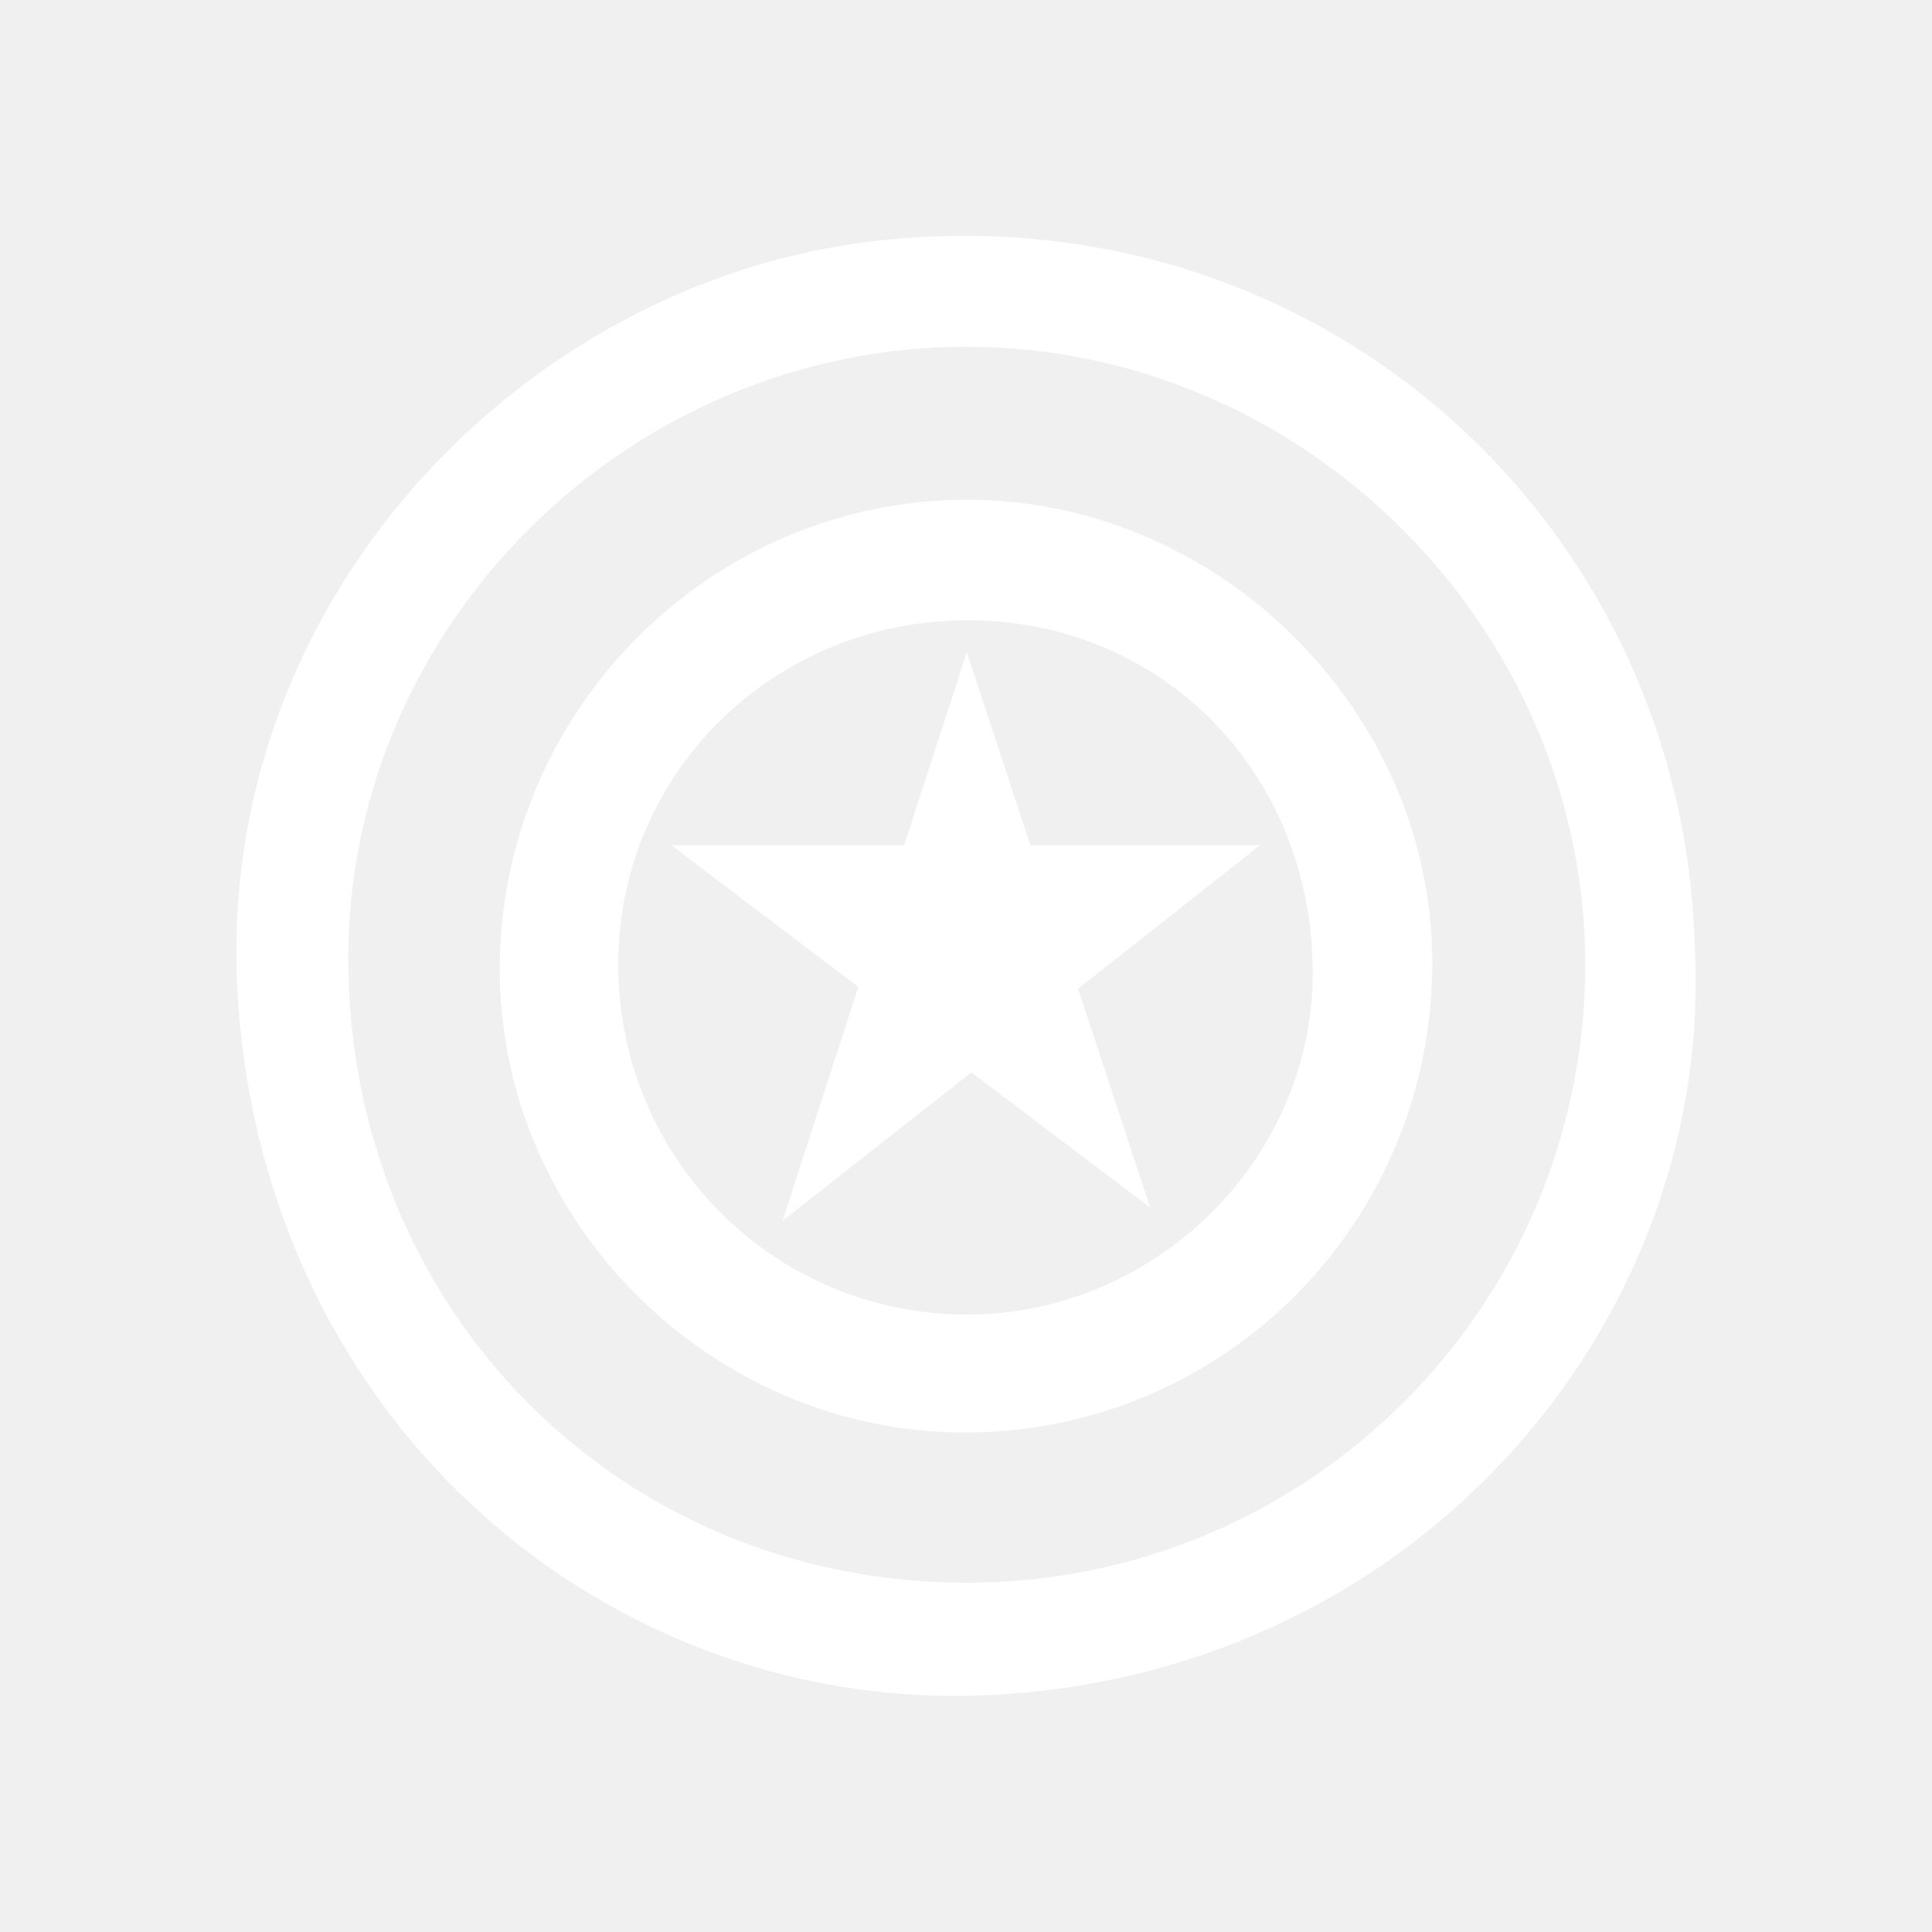
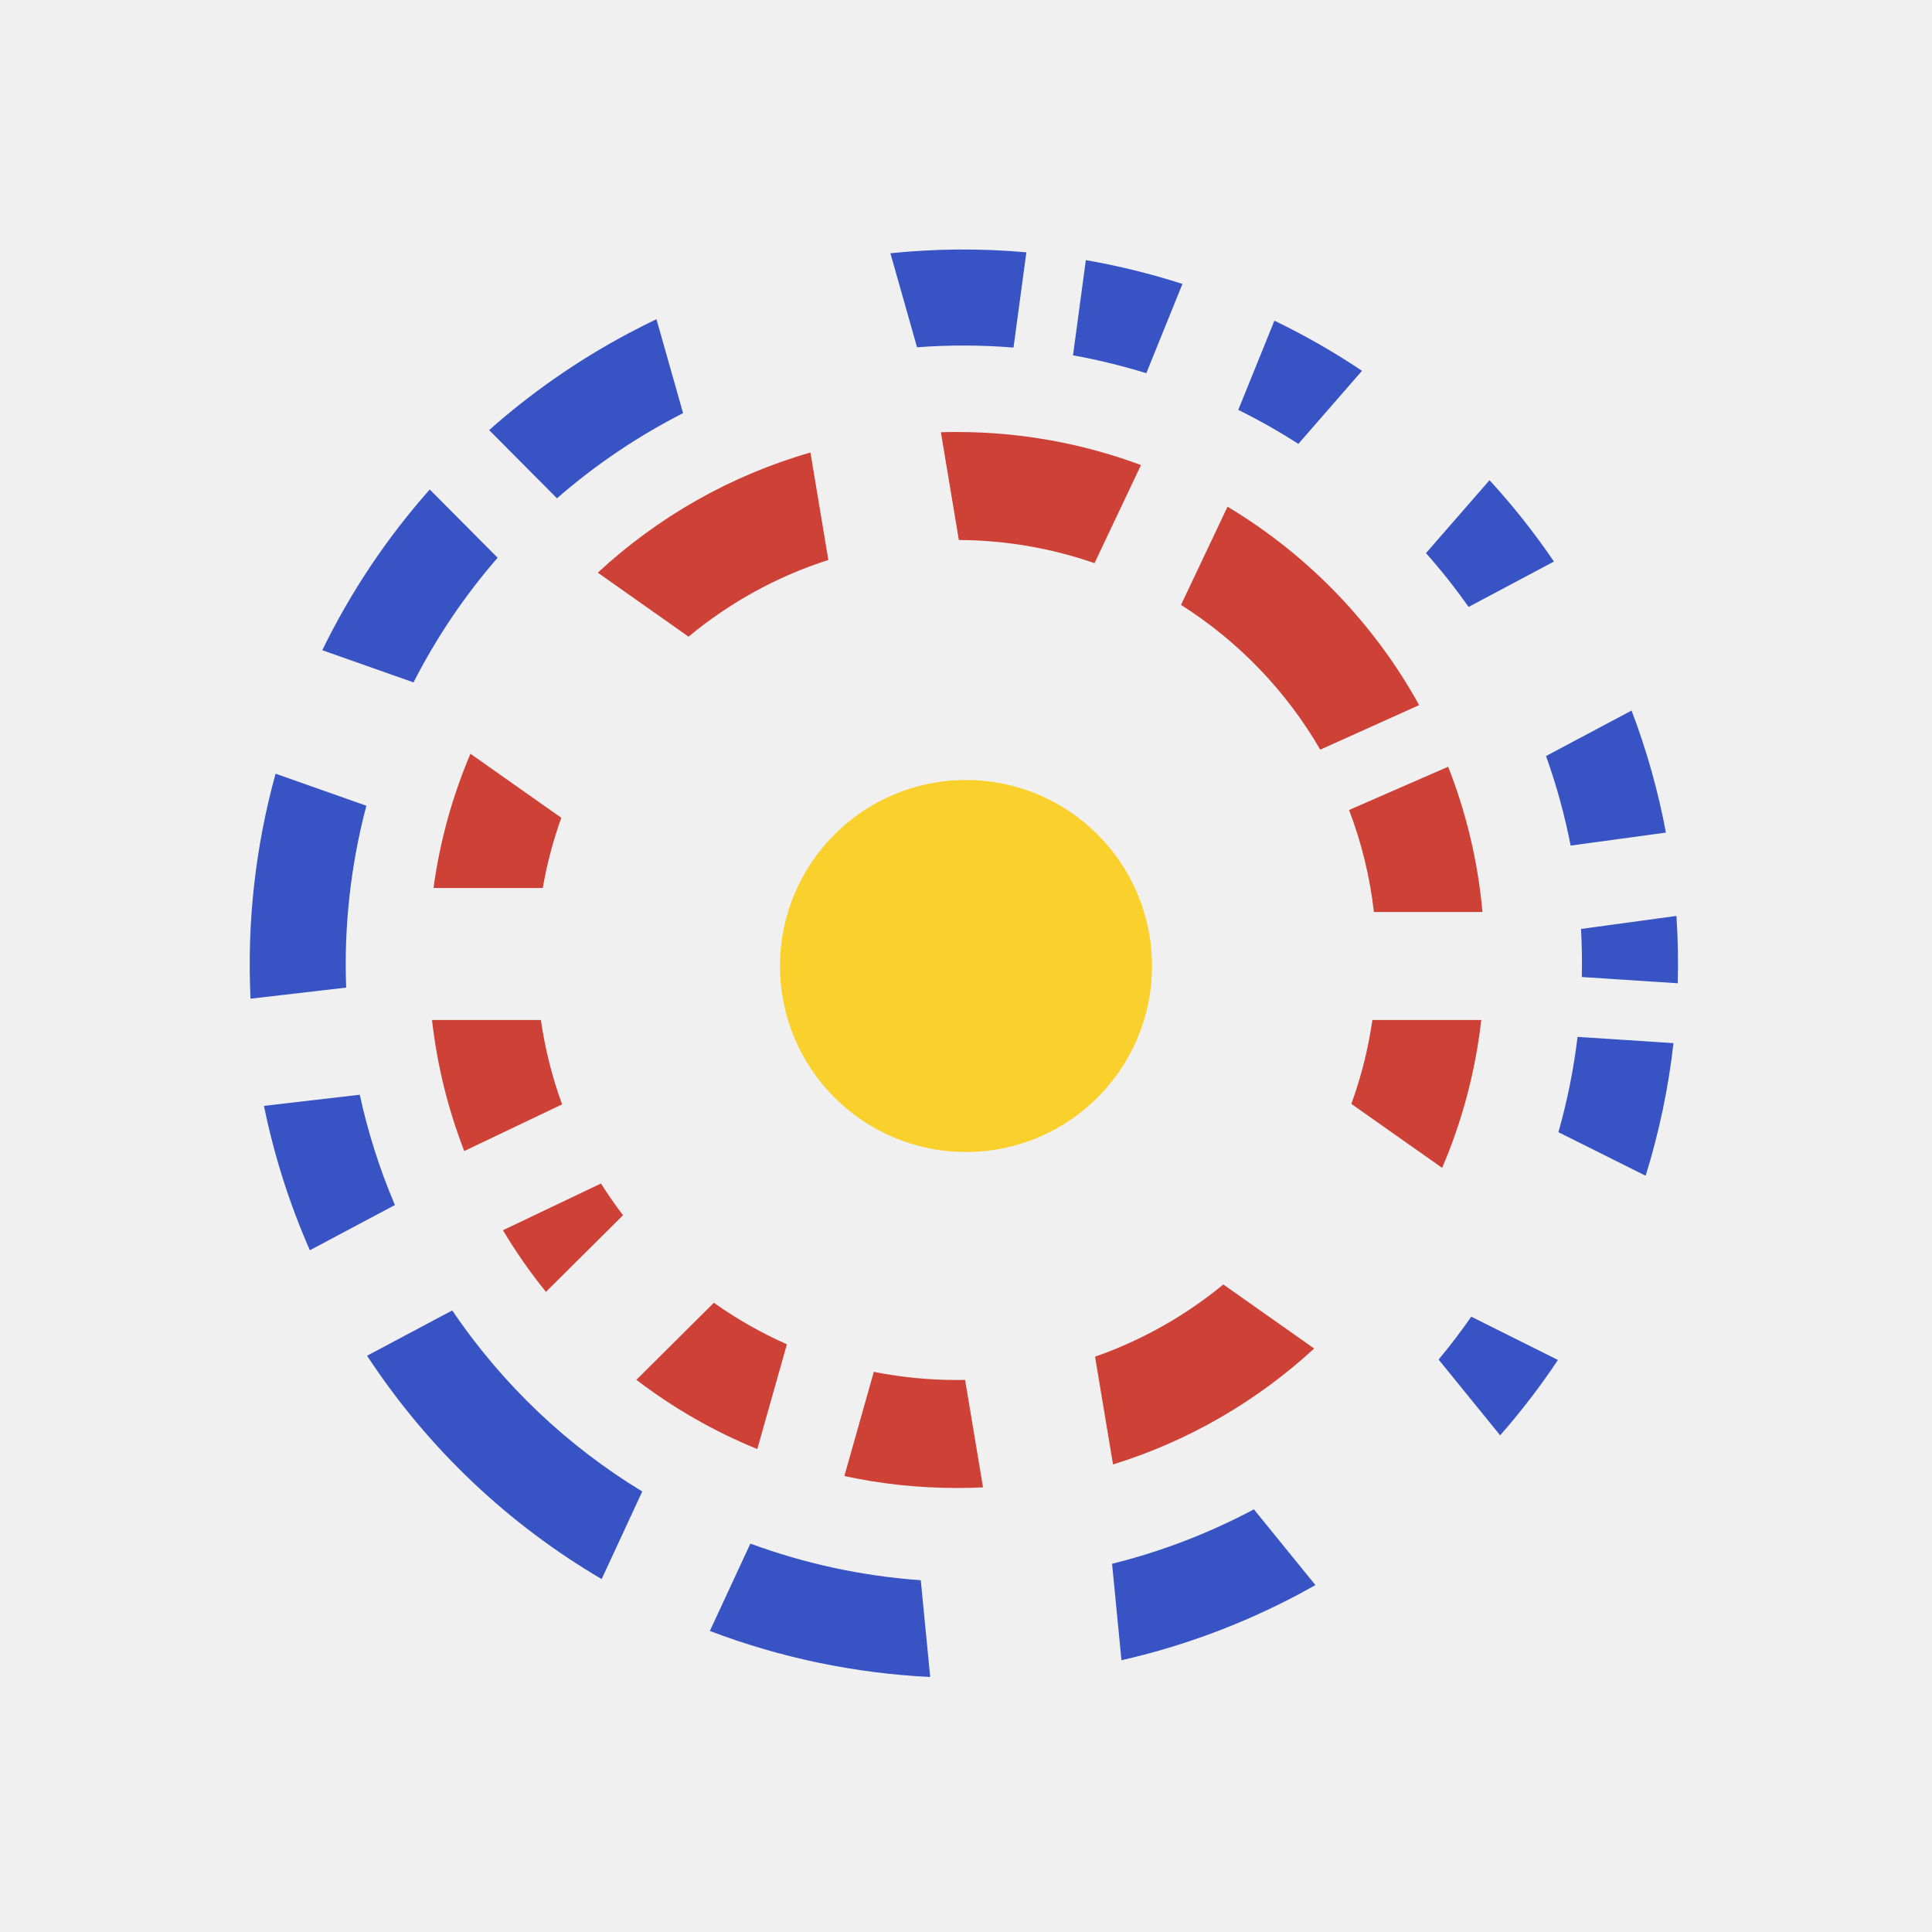
- <svg xmlns="http://www.w3.org/2000/svg" viewBox="0 0 750 750">
-   <switch>
-     <g>
-       <path fill="#fff" d="M657.8 365.4C652.4 202.9 512.6 74.1 340.2 93.5 202.3 109.1 83.4 234 92.2 385.2c9.8 168.8 146 281.3 294.6 272.7 166.1-9.6 279.9-147.6 271-292.5zm-283 249C240 614.1 135.2 508.1 135.2 372c0-129.6 108.9-237.4 240-237.4 130.9 0 240 108.9 240.2 239.6 0 133-107.6 240.5-240.6 240.2z" />
-       <path fill="#fff" d="M375.5 194c-99.9 0-181.6 82.2-181.5 182.5.2 98 82.2 179.6 180.5 179.6 101.2 0 182.4-82.3 181.5-183.9-.8-96.9-83.3-178.2-180.5-178.2zm.4 316.3c-75.2.3-135.9-60.4-135.9-136 0-74.2 60.4-133.6 135.9-133.5 75.6.1 133.8 59.7 133.7 137.1-.1 72-60.8 132.1-133.7 132.4z" />
-       <path fill="#fff" d="M418.5 383.8l28 85-69.4-52.5-73.3 57.6 29.4-90.8-72.6-55H351l24.3-74.9 24.7 74.9h89.2l-70.7 55.7z" />
-     </g>
-   </switch>
+ <svg xmlns="http://www.w3.org/2000/svg" viewBox="0 0 161 161" fill="none">
+   <circle cx="80.5" cy="80.5" r="15.5" fill="#FAD02C" />
+   <path fill-rule="evenodd" clip-rule="evenodd" d="M49.816 47.723C54.791 43.111 60.836 39.635 67.536 37.709L69.029 46.663C64.723 48.042 60.78 50.233 57.38 53.055L49.816 47.723ZM79.719 115C79.955 115 80.19 114.998 80.425 114.993L81.918 123.946C81.19 123.982 80.456 124 79.719 124C76.509 124 73.379 123.656 70.364 123.003L72.818 114.32C75.049 114.766 77.357 115 79.719 115ZM65.575 112.024L63.107 120.756C59.481 119.277 56.097 117.328 53.03 114.985L59.488 108.564C61.386 109.911 63.423 111.073 65.575 112.024ZM51.92 101.268C51.268 100.417 50.653 99.534 50.08 98.624L41.911 102.52C42.985 104.319 44.184 106.035 45.495 107.656L51.92 101.268ZM45.074 85C45.422 87.433 46.02 89.786 46.842 92.031L38.687 95.92C37.348 92.469 36.431 88.808 36 85H45.074ZM45.231 74C45.579 71.986 46.099 70.031 46.776 68.151L39.203 62.813C37.708 66.331 36.659 70.083 36.125 74H45.231ZM91.254 113.055L92.752 122.038C99.065 120.083 104.771 116.744 109.514 112.377L101.943 107.04C98.793 109.632 95.183 111.684 91.254 113.055ZM78.406 36.019L79.904 45.001C83.862 45.021 87.665 45.699 91.209 46.93L95.081 38.756C90.298 36.974 85.123 36 79.719 36C79.28 36 78.842 36.006 78.406 36.019ZM102.294 42.225L98.418 50.408C103.191 53.431 107.182 57.575 110.02 62.471L118.262 58.76C114.494 51.938 108.968 46.222 102.294 42.225ZM114.493 76C114.156 73.038 113.449 70.189 112.421 67.499L120.678 63.894C122.175 67.699 123.158 71.763 123.54 76H114.493ZM114.365 85C114.019 87.418 113.425 89.757 112.611 91.99L120.178 97.323C121.83 93.468 122.948 89.329 123.438 85H114.365Z" fill="#CE4136" />
+   <path fill-rule="evenodd" clip-rule="evenodd" d="M137.136 97.979C138.254 94.383 139.033 90.682 139.457 86.928L131.463 86.407C131.14 89.095 130.606 91.751 129.869 94.349L137.136 97.979ZM122.605 109.723C121.754 110.949 120.846 112.141 119.884 113.296L125.012 119.61C126.765 117.616 128.372 115.518 129.828 113.331L122.605 109.723ZM53.521 124.291C47.361 120.546 41.924 115.468 37.688 109.203L30.59 112.977C35.724 120.811 42.466 127.085 50.138 131.59L53.521 124.291ZM29.98 91.228C30.655 94.332 31.627 97.408 32.908 100.419L25.822 104.187C24.094 100.256 22.826 96.224 21.997 92.156L29.98 91.228ZM28.848 82.299C28.653 77.166 29.231 72.057 30.531 67.145L22.965 64.475C21.291 70.537 20.571 76.868 20.879 83.225L28.848 82.299ZM41.468 46.479C38.695 49.666 36.349 53.16 34.459 56.867L26.857 54.184C29.201 49.374 32.202 44.861 35.813 40.792L41.468 46.479ZM46.415 41.526C49.33 38.981 52.58 36.728 56.143 34.833C56.402 34.695 56.662 34.56 56.922 34.427L54.705 26.6C53.928 26.971 53.155 27.361 52.387 27.77C48.112 30.043 44.228 32.763 40.762 35.842L46.415 41.526ZM84.459 28.965C81.797 28.747 79.109 28.737 76.42 28.939L74.2 21.104C77.988 20.714 81.782 20.693 85.53 21.026L84.459 28.965ZM89.417 29.612C91.482 29.984 93.522 30.481 95.525 31.1L98.536 23.661C95.904 22.815 93.214 22.151 90.487 21.677L89.417 29.612ZM108.195 36.989C106.577 35.95 104.906 35.005 103.191 34.157L106.2 26.723C108.721 27.938 111.161 29.332 113.5 30.9L108.195 36.989ZM118.831 46.093C120.087 47.508 121.273 49.004 122.382 50.578L129.495 46.796C127.853 44.381 126.057 42.119 124.126 40.017L118.831 46.093ZM130.887 70.465C130.397 67.956 129.716 65.462 128.835 63.003L135.964 59.212C137.236 62.554 138.186 65.957 138.826 69.382L130.887 70.465ZM139.703 76.327C139.827 78.201 139.862 80.074 139.809 81.94L131.818 81.419C131.848 80.087 131.827 78.75 131.752 77.412L139.703 76.327ZM59.156 135.914C65.017 138.142 71.217 139.444 77.516 139.748L76.731 131.686C71.868 131.342 67.085 130.309 62.53 128.634L59.156 135.914ZM108.256 132.84C103.472 135.383 98.497 137.208 93.455 138.352L92.673 130.314C96.697 129.317 100.665 127.814 104.492 125.78L109.619 132.092C109.169 132.346 108.715 132.595 108.256 132.84Z" fill="#3753C4" />
</svg>
